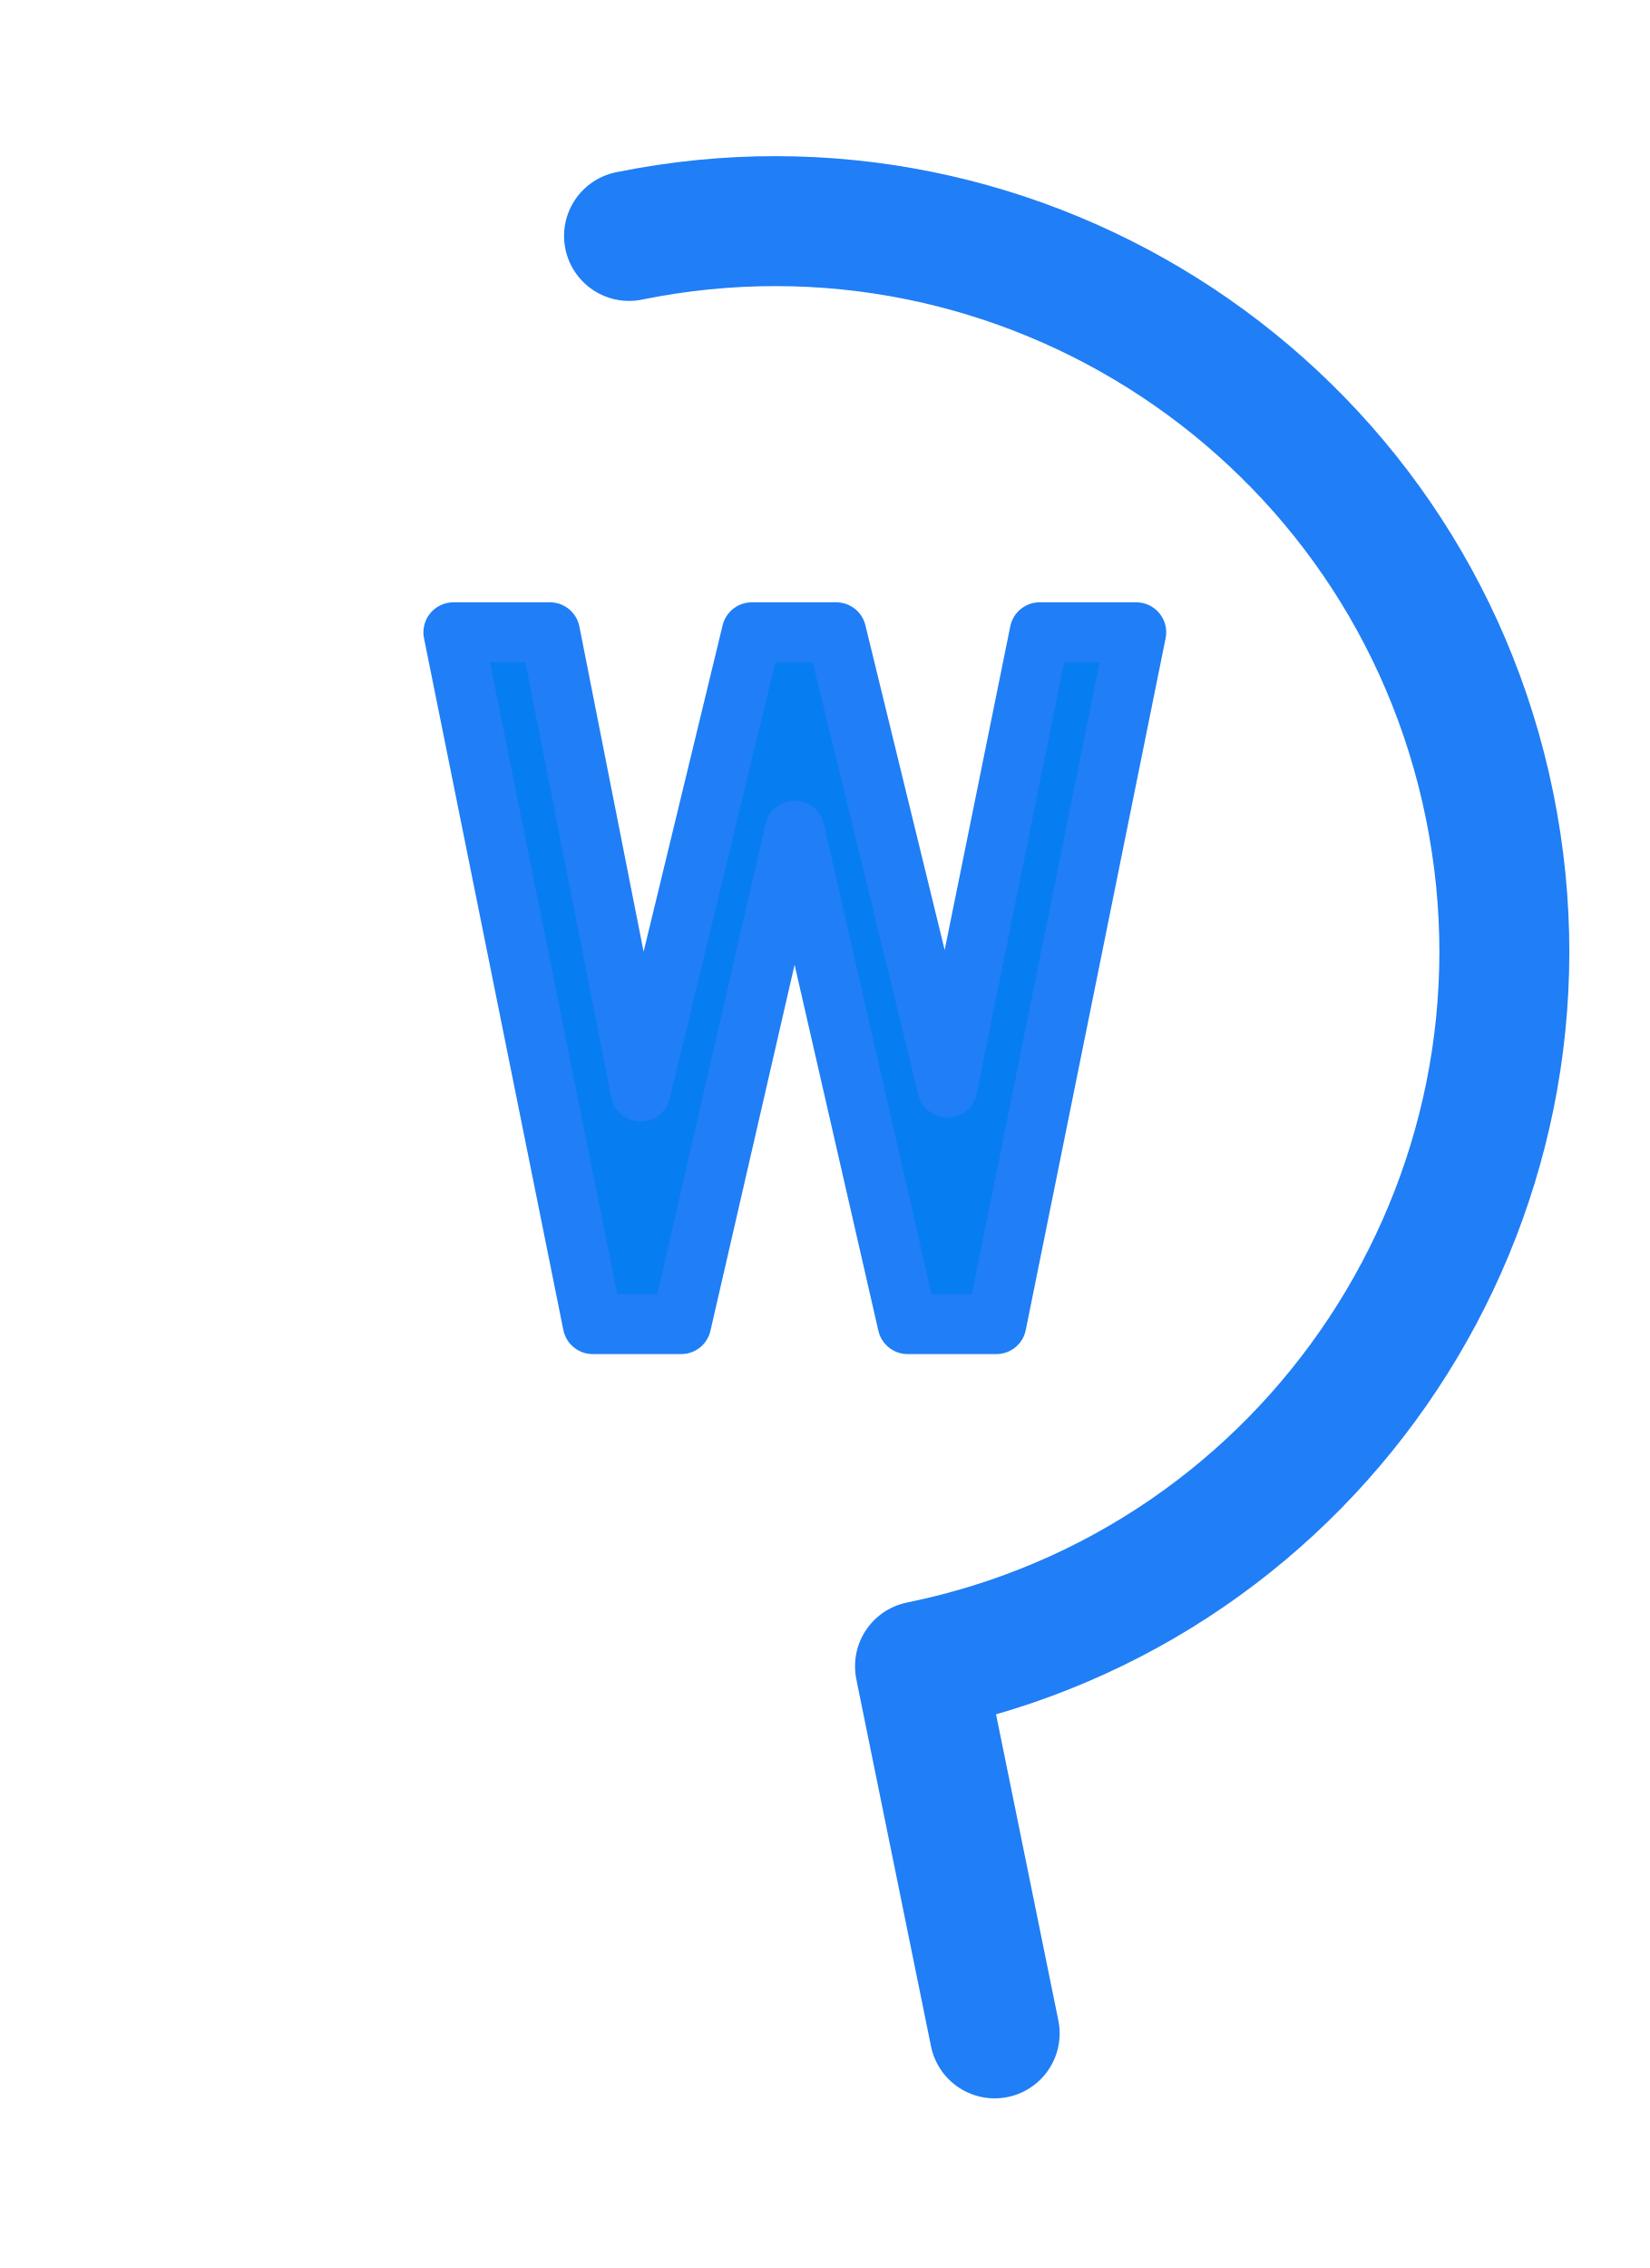
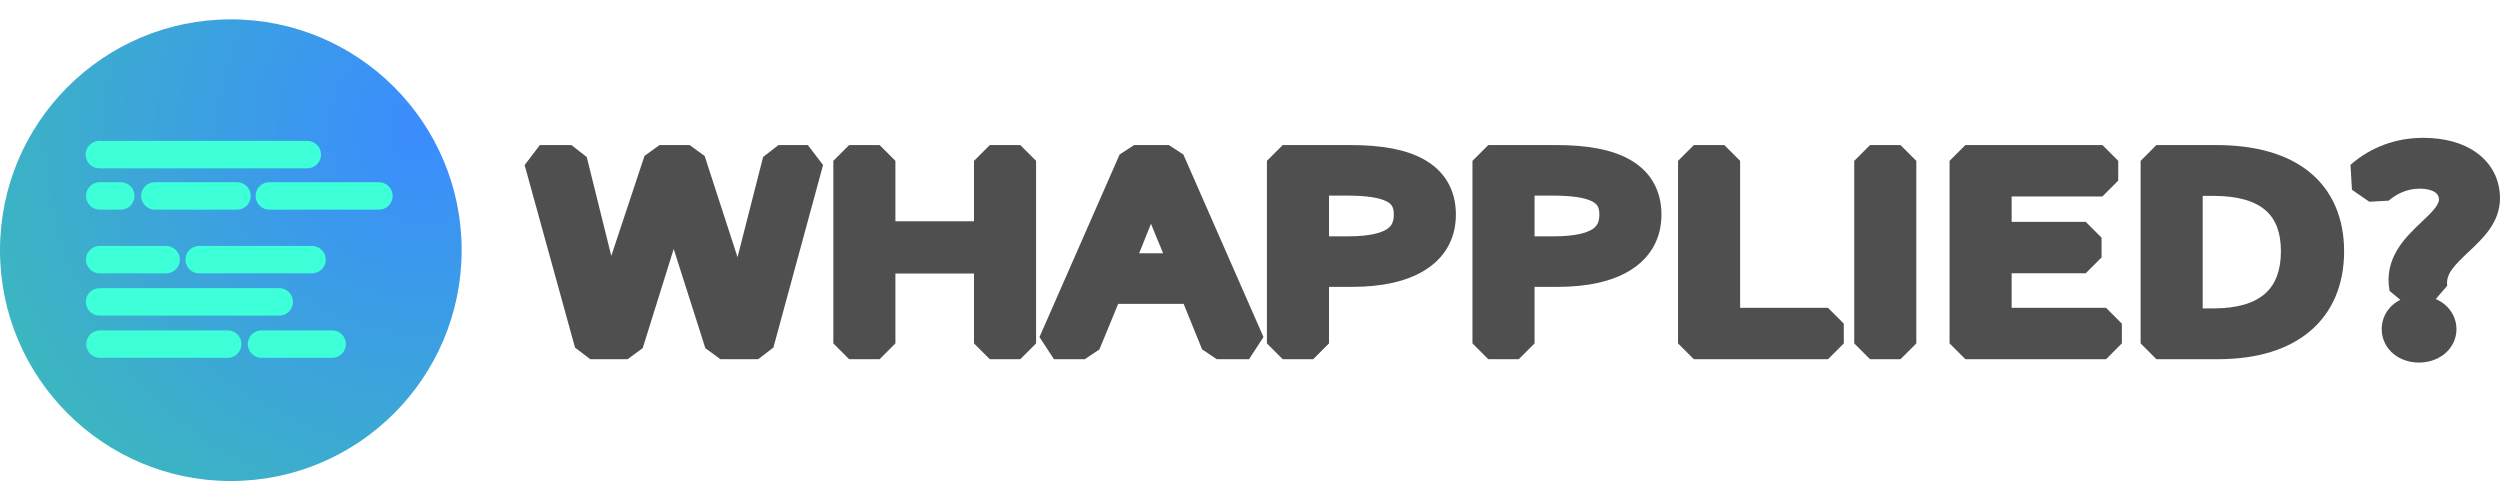
- <svg xmlns="http://www.w3.org/2000/svg" version="1.1" id="Layer_1" x="0px" y="0px" viewBox="0 0 165 226.87" style="enable-background:new 0 0 165 226.87;" xml:space="preserve">
+ <svg xmlns="http://www.w3.org/2000/svg" version="1.1" id="Layer_1" x="0px" y="0px" width="2371.04px" height="470px" viewBox="0 0 2371.04 470" style="enable-background:new 0 0 2371.04 470;" xml:space="preserve">
  <style type="text/css">
- 	.st0{fill:#077DF2;stroke:#207EF6;stroke-width:6;stroke-linecap:round;stroke-linejoin:round;stroke-miterlimit:10;}
- 	.st1{fill:none;stroke:#207EF6;stroke-width:13;stroke-linecap:round;stroke-linejoin:round;stroke-miterlimit:10;}
- 	.st2{display:none;fill:none;stroke:#207EF6;stroke-width:13;stroke-linecap:round;stroke-linejoin:round;stroke-miterlimit:10;}
+ 	.st0{fill:url(#SVGID_1_);}
+ 	.st1{fill:none;stroke:#3DFFD8;stroke-width:26;stroke-linecap:round;stroke-linejoin:bevel;stroke-miterlimit:10;}
+ 	.st2{fill:#4F4F4F;}
+ 	.st3{fill:url(#SVGID_2_);}
</style>
+   <radialGradient id="SVGID_1_" cx="402.104" cy="121.763" r="457.34" gradientUnits="userSpaceOnUse">
+     <stop offset="0" style="stop-color:#3B8CFF" />
+     <stop offset="1" style="stop-color:#3CB8BD" />
+   </radialGradient>
+   <circle class="st0" cx="218.92" cy="237.28" r="218.92" />
  <g>
-     <path class="st0" d="M79.5,83.09l-11.35,49.36H59.3l-13.94-69.2h9.66l9.07,45.93l11.12-45.93h8.45l11.12,45.54l9.23-45.54h9.66   l-13.99,69.2h-8.88L79.5,83.09z" />
-     <g id="_x3C_Group_x3E_">
-       <path class="st1" d="M99.51,203.4l-7.38-36.26l-0.09-0.47c39.51-8.04,65.02-46.58,56.98-86.09    c-8.04-39.51-46.58-65.02-86.09-56.98" />
-       <circle class="st2" cx="103.1" cy="220.3" r="0.08" />
+     <line class="st1" x1="94.55" y1="185.83" x2="114.55" y2="185.83" />
+     <line class="st1" x1="255.41" y1="185.83" x2="359.41" y2="185.83" />
+     <line class="st1" x1="146.83" y1="185.83" x2="224.83" y2="185.83" />
+     <line class="st1" x1="94.23" y1="146.62" x2="291.44" y2="146.62" />
+     <line class="st1" x1="94.39" y1="286.3" x2="264.86" y2="286.3" />
+     <line class="st1" x1="94.8" y1="326.35" x2="215.97" y2="326.35" />
+     <line class="st1" x1="248.04" y1="326.35" x2="315.04" y2="326.35" />
+     <line class="st1" x1="188.93" y1="246.25" x2="295.93" y2="246.25" />
+     <line class="st1" x1="94.55" y1="246.25" x2="157.55" y2="246.25" />
+   </g>
+   <g>
+     <g>
+       <path class="st2" d="M683.27,333.19l-7.14-5.22l-33.39-104.63c-1.42-4.72-2.68-9.25-3.84-13.71c-0.64,2.34-1.29,4.68-1.95,7.05    c-0.59,2.13-1.19,4.29-1.8,6.5l-0.07,0.25l-32.67,104.5l-7.16,5.26h-35.42l-7.23-5.5l-47.8-173.12l7.23-9.5h29.92l7.28,5.69    l23.38,94.21c2.26,9.46,4.32,18.75,6.34,28.18c2.75-10.21,5.51-19.79,8.06-28.48l0.08-0.25l31.29-94.21l7.12-5.14h28.54l7.13,5.18    l30.66,94.39c0.95,3.18,1.9,6.36,2.86,9.55c1.96,6.51,3.94,13.12,5.89,19.82c1.71-8,3.45-15.87,5.16-23.62l1.15-5.23l0.06-0.24    l24.07-94.21l7.27-5.64h27.85l7.24,9.47l-47.11,173.12l-7.24,5.53H683.27z" />
+       <path class="st2" d="M766.14,152.57L766.14,152.57 M766.14,152.57l-47.11,173.12h-35.76l-33.35-104.5    c-4.13-13.72-6.88-25.6-9.97-40.64h-1.38c-3.44,15.04-6.88,26.92-10.66,40.64l-32.67,104.5h-35.42l-47.8-173.12h29.91l23.38,94.21    c4.47,18.74,8.25,37.21,12.38,56.74h1.38c4.47-19.53,9.63-38,15.13-56.74l31.29-94.21h28.54l30.6,94.21    c5.5,18.47,11.35,37.21,16.16,56.74h1.37c3.78-19.53,7.91-38,12.03-56.74l24.07-94.21H766.14 M766.15,137.57L766.15,137.57h-27.86    l-14.53,11.29l-24.07,94.21l-0.12,0.49l-0.1,0.44c-0.15-0.5-0.3-1-0.45-1.5l-0.11-0.35l-30.6-94.21l-14.27-10.37h-28.54    l-14.24,10.27l-31.29,94.21l-0.16,0.5c-0.02,0.05-0.03,0.11-0.05,0.16l-23.27-93.76l-14.56-11.39h-29.91l-14.46,18.99l47.8,173.12    l14.46,11.01h35.42l14.32-10.52l29.39-94.01l30.03,94.1l14.29,10.44h35.76l14.47-11.06l47.11-173.12L766.15,137.57L766.15,137.57    L766.15,137.57z M766.14,167.57L766.14,167.57L766.14,167.57L766.14,167.57z" />
+     </g>
+     <g>
+       <polygon class="st2" points="938.74,333.19 931.24,325.69 931.24,251.91 841.71,251.91 841.71,325.69 834.21,333.19     805.33,333.19 797.83,325.69 797.83,152.57 805.33,145.07 834.21,145.07 841.71,152.57 841.71,217.38 931.24,217.38     931.24,152.57 938.74,145.07 967.63,145.07 975.13,152.57 975.13,325.69 967.63,333.19   " />
+       <path class="st2" d="M967.63,152.57v173.12h-28.88v-81.28H834.21v81.28h-28.88V152.57h28.88v72.31h104.53v-72.31H967.63     M967.63,137.57h-28.88l-15,15v57.31h-74.53v-57.31l-15-15h-28.88l-15,15v173.12l15,15h28.88l15-15v-66.28h74.53v66.28l15,15    h28.88l15-15V152.57L967.63,137.57L967.63,137.57z" />
+     </g>
+     <g>
+       <path class="st2" d="M1153.99,333.19l-6.95-4.68l-19.42-47.84h-72.11l-19.75,47.88l-6.93,4.64H999.6l-6.87-10.51l75.99-173.12    l6.87-4.49h33.01l6.87,4.49l75.99,173.12l-6.87,10.51H1153.99z M1114.29,247.73l-6.42-15.73c-5.42-12.65-10.64-25.74-16.35-40.98    c-4.89,13.45-10.14,26.97-15.87,40.94l-6.44,15.78H1114.29z" />
+       <path class="st2" d="M1108.6,152.57l75.99,173.12h-30.6l-21.32-52.52h-82.18l-21.66,52.52H999.6l75.99-173.12H1108.6     M1058.05,255.23h67.4l-10.66-26.13c-8.25-19.26-15.47-38.27-22.69-58.32h-1.38c-6.88,20.06-14.1,39.06-22.01,58.32    L1058.05,255.23 M1108.6,137.57h-33.01l-13.74,8.97l-75.99,173.12l13.73,21.03h29.23l13.87-9.28l17.83-43.24h62.04l17.52,43.16    l13.9,9.36h30.6l13.73-21.03l-75.99-173.12L1108.6,137.57L1108.6,137.57z M1080.37,240.23l2.23-5.46    c3.14-7.64,6.13-15.16,9.01-22.61c3.13,7.94,6.21,15.41,9.34,22.73l2.18,5.34H1080.37L1080.37,240.23z" />
+     </g>
+     <g>
+       <path class="st2" d="M1216.56,333.19l-7.5-7.5V152.57l7.5-7.5h64.3c28.5,0,49.74,3.96,64.96,12.1    c18.23,9.76,27.47,25.34,27.47,46.33c0,38.81-33.19,61.07-91.06,61.07h-29.29v61.11l-7.5,7.5H1216.56z M1278.8,231.63    c50.61,0,50.61-19.71,50.61-28.13c0-12.33-4.02-25.49-51.99-25.49h-24.48v53.61H1278.8z" />
+       <path class="st2" d="M1280.86,152.57c50.55,0,84.93,12.93,84.93,50.93c0,36.68-34.04,53.57-83.56,53.57h-36.79v68.61h-28.88    V152.57H1280.86 M1245.45,239.13h33.35c39.2,0,58.11-11.08,58.11-35.63c0-24.81-19.94-32.99-59.49-32.99h-31.98V239.13     M1280.86,137.57h-64.3l-15,15v173.12l15,15h28.88l15-15v-53.61h21.79c28.37,0,51.26-5.1,68.06-15.16    c19.95-11.96,30.5-30.42,30.5-53.41c0-23.63-10.87-41.94-31.43-52.94C1333.03,141.82,1310.62,137.57,1280.86,137.57    L1280.86,137.57z M1260.45,185.51h16.98c17.94,0,30.62,1.85,37.67,5.51c4.32,2.24,6.82,5,6.82,12.48c0,8.67-3.43,11.94-7.13,14.19    c-4.84,2.94-15.01,6.44-35.98,6.44h-18.35V185.51L1260.45,185.51z" />
+     </g>
+     <g>
+       <path class="st2" d="M1411.52,333.19l-7.5-7.5V152.57l7.5-7.5h64.3c28.5,0,49.74,3.96,64.96,12.1    c18.23,9.76,27.47,25.34,27.47,46.33c0,38.81-33.19,61.07-91.06,61.07h-29.29v61.11l-7.5,7.5H1411.52z M1473.75,231.63    c50.61,0,50.61-19.71,50.61-28.13c0-12.33-4.02-25.49-51.99-25.49h-24.48v53.61H1473.75z" />
+       <path class="st2" d="M1475.81,152.57c50.54,0,84.93,12.93,84.93,50.93c0,36.68-34.04,53.57-83.56,53.57h-36.79v68.61h-28.88    V152.57H1475.81 M1440.4,239.13h33.35c39.2,0,58.11-11.08,58.11-35.63c0-24.81-19.94-32.99-59.49-32.99h-31.98V239.13     M1475.81,137.57h-64.3l-15,15v173.12l15,15h28.88l15-15v-53.61h21.79c28.37,0,51.26-5.1,68.06-15.16    c19.95-11.96,30.5-30.42,30.5-53.41c0-23.63-10.87-41.94-31.43-52.94C1527.98,141.82,1505.58,137.57,1475.81,137.57    L1475.81,137.57z M1455.4,185.51h16.98c17.94,0,30.62,1.85,37.67,5.51c4.32,2.24,6.82,5,6.82,12.48c0,8.67-3.43,11.94-7.13,14.19    c-4.84,2.94-15.01,6.44-35.98,6.44h-18.35V185.51L1455.4,185.51z" />
+     </g>
+     <g>
+       <polygon class="st2" points="1606.47,333.19 1598.97,325.69 1598.97,152.57 1606.47,145.07 1635.35,145.07 1642.85,152.57     1642.85,299.45 1733.69,299.45 1741.19,306.95 1741.19,325.69 1733.69,333.19   " />
+       <path class="st2" d="M1635.35,152.57v154.38h98.34v18.74h-127.22V152.57H1635.35 M1635.35,137.57h-28.88l-15,15v173.12l15,15    h127.22l15-15v-18.74l-15-15h-83.34V152.57L1635.35,137.57L1635.35,137.57z" />
+     </g>
+     <g>
+       <polygon class="st2" points="1773.57,333.19 1766.07,325.69 1766.07,152.57 1773.57,145.07 1802.46,145.07 1809.96,152.57     1809.96,325.69 1802.46,333.19   " />
+       <path class="st2" d="M1802.46,152.57v173.12h-28.88V152.57H1802.46 M1802.46,137.57h-28.88l-15,15v173.12l15,15h28.88l15-15    V152.57L1802.46,137.57L1802.46,137.57z" />
+     </g>
+     <g>
+       <polygon class="st2" points="1864,333.19 1856.5,325.69 1856.5,152.57 1864,145.07 1993.97,145.07 2001.47,152.57 2001.47,171.31     1993.97,178.81 1900.38,178.81 1900.38,217.91 1978.16,217.91 1985.66,225.41 1985.66,244.14 1978.16,251.64 1900.38,251.64     1900.38,299.45 1997.41,299.45 2004.91,306.95 2004.91,325.69 1997.41,333.19   " />
+       <path class="st2" d="M1993.97,152.57v18.74h-101.09v54.1h85.27v18.74h-85.27v62.81h104.53v18.74H1864V152.57H1993.97     M1993.97,137.57H1864l-15,15v173.12l15,15h133.41l15-15v-18.74l-15-15h-89.53v-32.81h70.27l15-15v-18.74l-15-15h-70.27v-24.1    h86.09l15-15v-18.74L1993.97,137.57L1993.97,137.57z" />
+     </g>
+     <g>
+       <path class="st2" d="M2045.2,333.19l-7.5-7.5V152.57l7.5-7.5h56.39c36.18,0,64.47,8.07,84.07,23.98    c19.92,16.17,30.02,39.48,30.02,69.29c0,29.51-10.29,53.75-29.76,70.1c-19.55,16.42-47.47,24.75-82.96,24.75H2045.2z     M2099.53,299.98c47.27,0,71.24-20.74,71.24-61.64c0-19.61-5.75-34.57-17.08-44.46c-11.85-10.35-30.08-15.6-54.17-15.6h-17.95    v121.7H2099.53z" />
+       <path class="st2" d="M2101.59,152.57c69.46,0,106.59,30.88,106.59,85.77c0,55.16-37.14,87.35-105.22,87.35h-57.77V152.57H2101.59     M2074.08,307.48h25.44c52.61,0,78.74-25.33,78.74-69.14c0-43.54-26.13-67.56-78.74-67.56h-25.44V307.48 M2101.59,137.57h-56.39    l-15,15v173.12l15,15h57.77c37.31,0,66.84-8.92,87.79-26.51c21.22-17.82,32.43-44.04,32.43-75.85c0-31.73-11.34-57.7-32.8-75.12    C2169.41,146.2,2139.54,137.57,2101.59,137.57L2101.59,137.57z M2089.08,185.78h10.44c22.22,0,38.78,4.63,49.23,13.75    c9.76,8.52,14.51,21.22,14.51,38.81c0,17.67-4.94,31.08-14.68,39.85c-10.52,9.48-27.03,14.29-49.06,14.29h-10.44V185.78    L2089.08,185.78z" />
+     </g>
+     <g>
+       <path class="st2" d="M2294.14,336.35c-15.84,0-27.79-10.37-27.79-24.13c0-13.9,11.95-24.39,27.79-24.39    c16.04,0,28.13,10.49,28.13,24.39C2322.27,325.98,2310.18,336.35,2294.14,336.35z M2281.08,280.67l-7.38-6.14    c-5.03-27.21,13.33-44.58,28.09-58.54c10.14-9.59,18.9-17.87,18.9-26.75c0-11-9.91-17.83-25.85-17.83    c-12.46,0-24.31,4.57-34.29,13.21l-9.16,0.51l-16.5-11.35l-0.7-11.82c17.73-15.55,39.89-23.77,64.09-23.77    c39.65,0,65.27,19.52,65.27,49.72c0,19.7-14.59,33.42-27.47,45.52c-13.29,12.49-24.77,23.28-22.47,38.61l-7.42,8.61H2281.08z" />
+       <path class="st2" d="M2298.27,145.71c34.73,0,57.77,16.1,57.77,42.22c0,34.57-55.36,48.56-49.86,85.24h-25.1    c-7.57-40.9,47.11-55.95,47.11-83.92c0-13.99-11.35-25.33-33.35-25.33c-15.13,0-28.54,5.81-39.2,15.04l-16.5-11.35    C2253.57,154.94,2273.17,145.71,2298.27,145.71 M2294.14,295.34c11.35,0,20.63,6.86,20.63,16.89c0,9.76-9.28,16.63-20.63,16.63    s-20.29-6.86-20.29-16.63C2273.86,302.2,2282.8,295.34,2294.14,295.34 M2298.27,130.71c-26.05,0-49.92,8.86-69.03,25.63    l1.39,23.64l16.5,11.35l18.32-1.02c5.99-5.19,15.95-11.38,29.38-11.38c4.31,0,18.35,0.75,18.35,10.33c0,5.65-8.41,13.6-16.55,21.3    c-15.23,14.4-36.08,34.13-30.31,65.35l10.16,8.45c-10.7,5.35-17.63,15.6-17.63,27.88c0,9.17,4.19,17.8,11.49,23.67    c6.39,5.13,14.84,7.96,23.79,7.96c8.92,0,17.38-2.79,23.83-7.85c7.5-5.89,11.8-14.55,11.8-23.77c0-9.3-4.28-18.03-11.73-23.95    c-2.38-1.89-5.04-3.47-7.9-4.7l10.87-12.62c-1.63-10.89,6.61-19.27,20.19-32.03c13.98-13.14,29.83-28.04,29.83-50.98    c0-17.5-7.84-32.79-22.08-43.07C2336.13,135.6,2318.6,130.71,2298.27,130.71L2298.27,130.71z" />
    </g>
  </g>
</svg>
